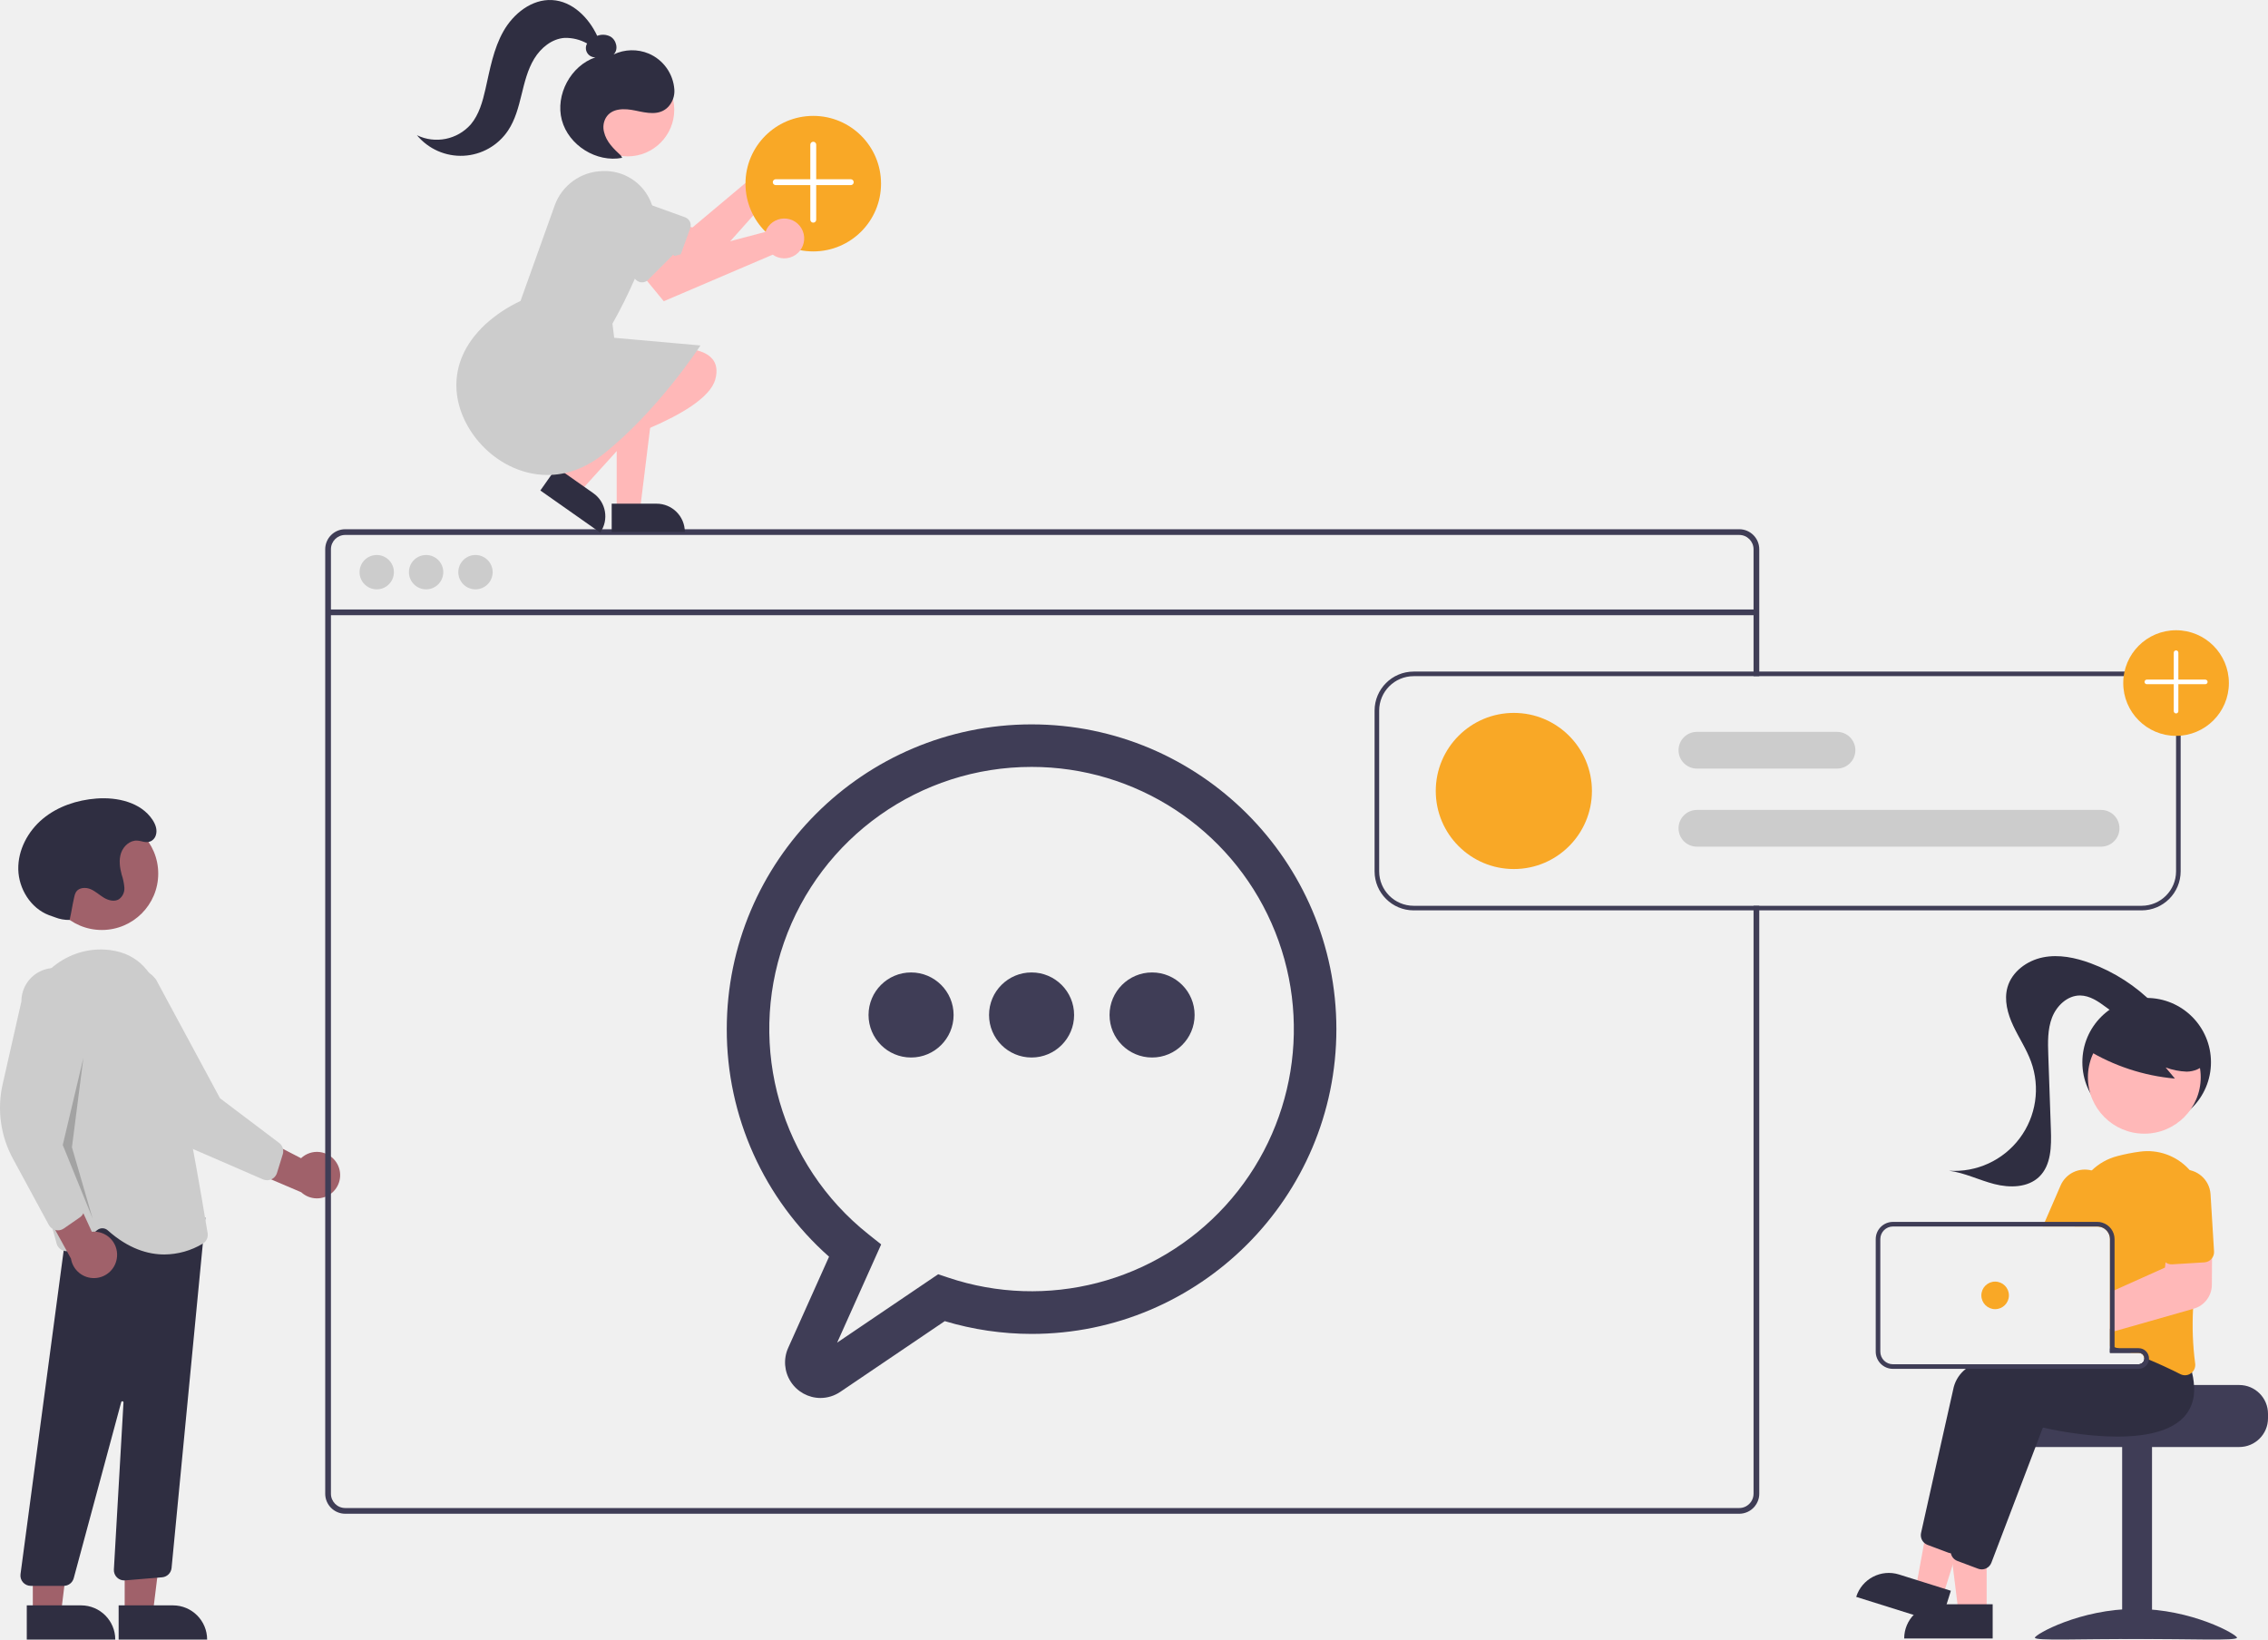
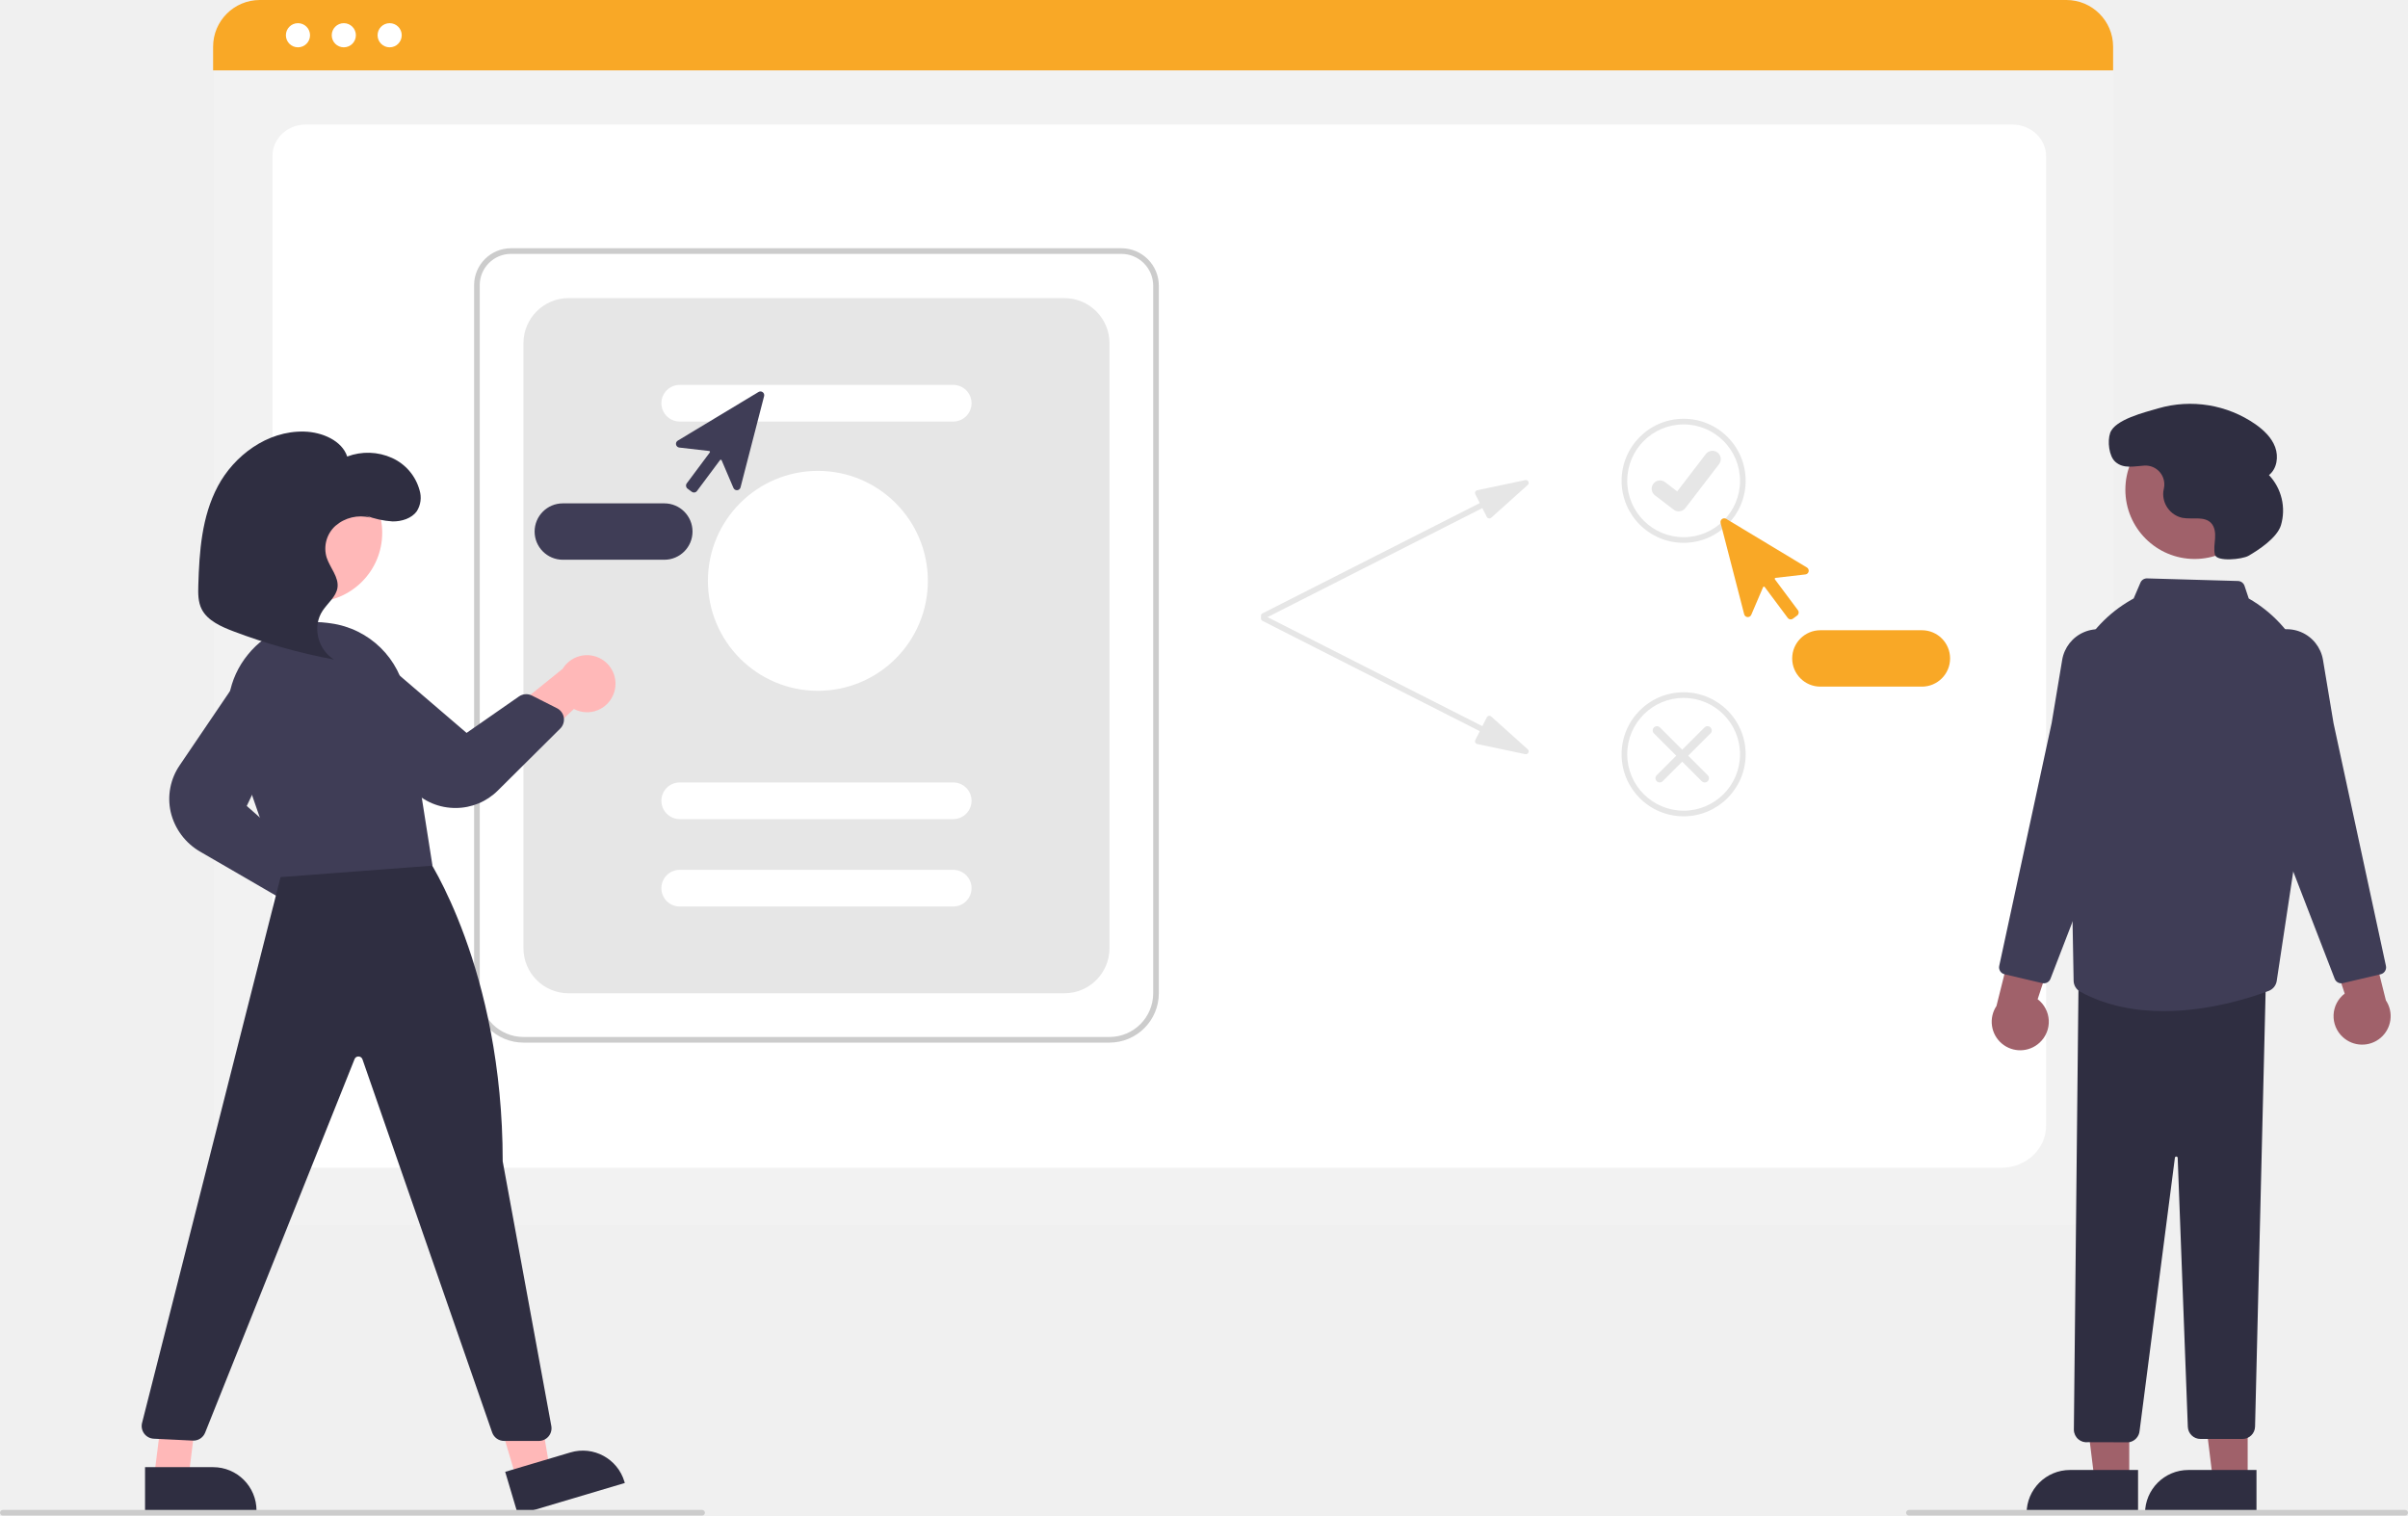
- <svg xmlns="http://www.w3.org/2000/svg" id="ae7a9edd-cd64-4e9d-bfd2-214d077cf3c5" data-name="Layer 1" width="987.587" height="714.028" viewBox="0 0 987.587 714.028">
-   <path d="M252.615,599.14a10.056,10.056,0,0,0-15.32-1.744l-31.754-16.39,1.974,18.464,29.852,12.734a10.11,10.11,0,0,0,15.249-13.064Z" transform="translate(-106.2065 -92.98608)" fill="#a0616a" />
-   <path d="M224.395,606.572a4.505,4.505,0,0,1-3.669.039L190.564,593.527a46.373,46.373,0,0,1-23.462-22.698l-15.857-33.471a14.497,14.497,0,1,1,22.901-17.781l27.873,51.714,25.737,19.442a4.515,4.515,0,0,1,1.587,4.921l-2.526,8.159a4.506,4.506,0,0,1-1.524,2.211A4.455,4.455,0,0,1,224.395,606.572Z" transform="translate(-106.2065 -92.98608)" fill="#ccc" />
-   <circle cx="44.34" cy="380.447" r="24.561" fill="#a0616a" />
-   <polygon points="54.289 702.644 66.548 702.643 72.381 655.355 54.286 655.356 54.289 702.644" fill="#a0616a" />
-   <path d="M157.868,792.126h38.531a0,0,0,0,1,0,0V807.013a0,0,0,0,1,0,0H172.755a14.887,14.887,0,0,1-14.887-14.887v0A0,0,0,0,1,157.868,792.126Z" transform="translate(248.097 1506.145) rotate(179.9974)" fill="#2f2e41" />
-   <polygon points="14.289 702.644 26.548 702.643 32.381 655.355 14.286 655.356 14.289 702.644" fill="#a0616a" />
-   <path d="M117.868,792.126h38.531a0,0,0,0,1,0,0V807.013a0,0,0,0,1,0,0H132.755a14.887,14.887,0,0,1-14.887-14.887v0a0,0,0,0,1,0,0Z" transform="translate(168.097 1506.147) rotate(179.9974)" fill="#2f2e41" />
-   <path d="M116.214,782.094a4.499,4.499,0,0,1-1.075-3.559l21.465-160.985,53.329,9.057,5.691-3.415L180.906,775.936a4.512,4.512,0,0,1-4.096,3.964l-16.148,1.346a4.499,4.499,0,0,1-4.866-4.742l4.181-72.742a.5.5,0,0,0-.982-.16l-20.683,76.7a4.508,4.508,0,0,1-4.345,3.329H119.6A4.498,4.498,0,0,1,116.214,782.094Z" transform="translate(-106.2065 -92.98608)" fill="#2f2e41" />
-   <path d="M153.147,628.819a3.533,3.533,0,0,0-4.516-.188l-10.662,8.293a4.496,4.496,0,0,1-7.087-2.307c-5.23-18.315-17.078-64.418-14.159-96.866,1.655-18.393,17.537-32.371,35.405-31.198,12.216.814,20.252,7.861,23.886,20.944,8.923,32.122,18.728,91.044,20.603,102.53a4.48,4.48,0,0,1-2.136,4.589,32.939,32.939,0,0,1-16.692,4.697C170.669,639.313,162.132,636.834,153.147,628.819Z" transform="translate(-106.2065 -92.98608)" fill="#ccc" />
-   <path d="M157.17,640.245a10.056,10.056,0,0,0-10.979-10.827l-14.872-32.493-9.842,15.747,15.631,28.442a10.11,10.11,0,0,0,20.061-.869Z" transform="translate(-106.2065 -92.98608)" fill="#a0616a" />
-   <path d="M130.377,628.678a4.505,4.505,0,0,1-2.911-2.233L111.807,597.536a46.374,46.374,0,0,1-4.454-32.339l8.178-36.123a14.497,14.497,0,1,1,28.993.142l-9.981,57.893,8.254,31.181a4.515,4.515,0,0,1-1.789,4.852l-7.023,4.861a4.506,4.506,0,0,1-2.564.8A4.455,4.455,0,0,1,130.377,628.678Z" transform="translate(-106.2065 -92.98608)" fill="#ccc" />
-   <polygon points="36.325 460.644 27.325 498.644 40.325 530.644 31.325 499.644 36.325 460.644" opacity="0.2" />
-   <path d="M136.531,493.63a16.539,16.539,0,0,1-6.388-1.156c-.894-.345-1.822-.628-2.715-.973-7.882-3.045-13.074-11.439-13.26-19.886s4.189-16.646,10.685-22.05,14.91-8.177,23.335-8.819c9.075-.691,19.294,1.61,24.365,9.168,1.35,2.012,2.294,4.453,1.494,6.882a4.404,4.404,0,0,1-1.241,1.906c-2.265,2.015-4.522.5-6.831.366-3.173-.184-6.023,2.385-7.048,5.394s-.573,6.322.254,9.391a23.459,23.459,0,0,1,1.183,5.71,5.741,5.741,0,0,1-2.379,5.055c-1.983,1.199-4.587.505-6.571-.692s-3.698-2.86-5.842-3.741-5.022-.685-6.27,1.267a6.935,6.935,0,0,0-.793,2.289c-1.118,5.095-.861,4.795-1.98,9.89Z" transform="translate(-106.2065 -92.98608)" fill="#2f2e41" />
-   <path d="M863.54,323.466h-607a8.728,8.728,0,0,0-8.72,8.72v411.32a8.728,8.728,0,0,0,8.72,8.72h607a8.712,8.712,0,0,0,6.63-3.06,2.04,2.04,0,0,0,.19-.24,8.165,8.165,0,0,0,1.25-2.11,8.499,8.499,0,0,0,.66-3.31v-256.05h-2.49v256.05a6.179,6.179,0,0,1-1.03,3.42,6.453,6.453,0,0,1-2.36,2.12,6.182,6.182,0,0,1-2.85.69h-607a6.238,6.238,0,0,1-6.23-6.23v-411.32a6.238,6.238,0,0,1,6.23-6.23h607a6.239,6.239,0,0,1,6.24,6.23v55.27H872.27v-55.27A8.729,8.729,0,0,0,863.54,323.466Z" transform="translate(-106.2065 -92.98608)" fill="#3f3d56" />
-   <rect x="142.855" y="265.433" width="621.957" height="2.493" fill="#3f3d56" />
-   <circle cx="164.044" cy="249.18" r="7.478" fill="#ccc" />
-   <circle cx="185.544" cy="249.18" r="7.478" fill="#ccc" />
-   <circle cx="207.045" cy="249.18" r="7.478" fill="#ccc" />
-   <path d="M463.463,701.81a15.479,15.479,0,0,1-14.066-21.782l17.816-39.75a131.986,131.986,0,0,1-44.541-99.096c0-73.185,59.541-132.727,132.727-132.727s132.727,59.542,132.727,132.727S628.584,673.91,555.398,673.91a131.985,131.985,0,0,1-37.798-5.567l-45.47,30.782A15.433,15.433,0,0,1,463.463,701.81ZM555.398,426.976a114.141,114.141,0,0,0-71.106,203.479l5.613,4.476-19.17,42.773,43.991-29.782,4.344,1.459A114.175,114.175,0,1,0,555.398,426.976Z" transform="translate(-106.2065 -92.98608)" fill="#3f3d56" />
-   <circle cx="449.192" cy="442.024" r="18.52" fill="#3f3d56" />
-   <circle cx="396.718" cy="442.024" r="18.52" fill="#3f3d56" />
-   <circle cx="501.665" cy="442.024" r="18.52" fill="#3f3d56" />
-   <path d="M1021.118,461.708h-176a8,8,0,1,1,0-16h176a8,8,0,0,1,0,16Z" transform="translate(-106.2065 -92.98608)" fill="#ccc" />
-   <path d="M906.118,427.708h-61a8,8,0,1,1,0-16h61a8,8,0,0,1,0,16Z" transform="translate(-106.2065 -92.98608)" fill="#ccc" />
-   <circle cx="659.195" cy="344.47" r="34" fill="#f9a826" />
-   <path d="M1038.76,385.456h-317a17.024,17.024,0,0,0-17,17v70a17.024,17.024,0,0,0,17,17h317a17.024,17.024,0,0,0,17-17v-70A17.024,17.024,0,0,0,1038.76,385.456Zm15,87a15.018,15.018,0,0,1-15,15h-317a15.018,15.018,0,0,1-15-15v-70a15.018,15.018,0,0,1,15-15h317a15.018,15.018,0,0,1,15,15Z" transform="translate(-106.2065 -92.98608)" fill="#3f3d56" />
-   <circle cx="947.554" cy="297.47" r="23" fill="#f9a826" />
-   <path d="M1053.053,403.391a.996.996,0,0,1-.293-.707V377.228a1.0 1,0,1,1,2,0V402.684a1,1,0,0,1-1.707.707Z" transform="translate(-106.2065 -92.98608)" fill="#fff" />
-   <path d="M1040.325,390.663a1,1,0,0,1,.707-1.707h25.456a1.0 1,0,1,1,0,2h-25.456A.996.996,0,0,1,1040.325,390.663Z" transform="translate(-106.2065 -92.98608)" fill="#fff" />
-   <path d="M1081.294,696.163h-48.01c0,1.38-49.48,2.5-49.48,2.5a12.86,12.86,0,0,0-2.11,2,12.41,12.41,0,0,0-2.9,8v2a12.505,12.505,0,0,0,12.5,12.5h90a12.511,12.511,0,0,0,12.5-12.5v-2A12.517,12.517,0,0,0,1081.294,696.163Z" transform="translate(-106.2065 -92.98608)" fill="#3f3d56" />
-   <rect x="924.082" y="629.68" width="13" height="84" fill="#3f3d56" />
-   <path d="M1080.289,806.209c0,1.405-19.699.543-44,.543s-44,.861-44-.543,19.699-12.543,44-12.543S1080.289,804.805,1080.289,806.209Z" transform="translate(-106.2065 -92.98608)" fill="#3f3d56" />
-   <circle cx="934.753" cy="462.608" r="28" fill="#2f2e41" />
-   <polygon points="865.073 702.175 852.813 702.174 846.98 654.886 865.075 654.887 865.073 702.175" fill="#ffb8b8" />
-   <path d="M844.056,698.671h23.644a0,0,0,0,1,0,0v14.887a0,0,0,0,1,0,0H829.169a0,0,0,0,1,0,0v0A14.887,14.887,0,0,1,844.056,698.671Z" fill="#2f2e41" />
-   <polygon points="845.935 695.332 834.238 691.661 842.83 644.796 860.094 650.214 845.935 695.332" fill="#ffb8b8" />
-   <path d="M930.708,779.653H954.352a0,0,0,0,1,0,0v14.887a0,0,0,0,1,0,0H915.821a0,0,0,0,1,0,0v0A14.887,14.887,0,0,1,930.708,779.653Z" transform="translate(172.3638 -336.8571) rotate(17.42262)" fill="#2f2e41" />
-   <path d="M1048.46,687.965a37.872,37.872,0,0,0-1.52-7.02l-2.29-2.88-5.96-7.48-.26.01c-.44.02-2.271.12-5.1.34h-.03c-1.75.14-3.89.32-6.32.55-.64.07-1.31.13-2,.2v10.44h12.5a2.504,2.504,0,0,1,2.48,2.18c.01.11.02.21.02.32a2.501,2.501,0,0,1-2.5,2.5h-72.6a28.404,28.404,0,0,0-2.66,2,14.882,14.882,0,0,0-5.25,7.86c-4.24,18.64-11.97,53.4-14.25,63.61a4.538,4.538,0,0,0,1.35,4.28,4.436,4.436,0,0,0,1.47.91l9.02,3.38a4.792,4.792,0,0,0,1.15.27c.05,0,.09.01.14.01a2.614,2.614,0,0,0,.28.01,4.532,4.532,0,0,0,4.21-2.9l7.12-18.68,10.97-28.8,4.34-11.39c5.03,1.18,47.23,10.52,61.36-4.53a16.068,16.068,0,0,0,3.24-5.11A20.802,20.802,0,0,0,1048.46,687.965Z" transform="translate(-106.2065 -92.98608)" fill="#2f2e41" />
-   <path d="M1060.7,690.685c-.22-.89-.47-1.81-.76-2.74l-8.25-10.36-.26.01c-.52.03-2.99.16-6.78.47-4.3.36-10.31.94-17.06,1.85-.2.02-.41.05-.61.08-.66.09-1.33.18-2,.28v1.85h12.5a2.504,2.504,0,0,1,2.48,2.18c.01.11.02.21.02.32a2.501,2.501,0,0,1-2.5,2.5H993.3c-1.93.63-3.79,1.29-5.57,2-9.34,3.7-16.33,8.55-17.76,14.86-.48,2.12-1.01,4.45-1.57,6.93-2.08,9.22-4.61,20.51-6.9,30.77v.01c-.47,2.12-.94,4.18-1.39,6.18-1.91,8.6-3.53,15.89-4.39,19.72-.02.11-.04.21-.06.32v.02a4.667,4.667,0,0,0,.28,2.29l.01.01v.01a4.43,4.43,0,0,0,1.3,1.79,4.593,4.593,0,0,0,1.29.75l9.02,3.38a4.58,4.58,0,0,0,1.57.29,4.435,4.435,0,0,0,2.15-.55,4.501,4.501,0,0,0,2.06-2.35l19.42-50.96,3.01-7.91c5.03,1.18,47.23,10.51,61.36-4.53a16.891,16.891,0,0,0,4.48-11.07A29.687,29.687,0,0,0,1060.7,690.685Z" transform="translate(-106.2065 -92.98608)" fill="#2f2e41" />
-   <path d="M1059.59,602.465c-.16-.19-.33-.38-.51-.56a24.472,24.472,0,0,0-20.97-7.39,79.362,79.362,0,0,0-9.91,1.95,24.981,24.981,0,0,0-11.18,6.27,24.414,24.414,0,0,0-7.41,18.2c.04,1.37.05,2.77.03,4.19,0,.66-.01,1.33-.02,2h9.86a5.32,5.32,0,0,1,1.27.15,5.511,5.511,0,0,1,4.23,5.35v46.52c.67.19,1.34.38,2,.58.21.07.41.13.61.19.23.07.46.14.68.21q3.045.945,5.95,2h3.26a2.504,2.504,0,0,1,2.48,2.18c.68.27,1.34.54,1.99.81,2.31.96,4.5,1.92,6.51,2.85,2.71,1.24,5.12,2.42,7.14,3.45a4.587,4.587,0,0,0,2.05.5,4.404,4.404,0,0,0,2.6-.86,5.529,5.529,0,0,0,.45-.37,4.505,4.505,0,0,0,1.37-3.98,128.086,128.086,0,0,1-.9-23.7c.28-6.65.88-13.47,1.66-20.06.42-3.57.89-7.07,1.38-10.44.47-3.22.97-6.31,1.46-9.23A24.607,24.607,0,0,0,1059.59,602.465Z" transform="translate(-106.2065 -92.98608)" fill="#f9a826" />
-   <path d="M1018.6,603.285a11.859,11.859,0,0,0-1.58-.55,11.499,11.499,0,0,0-13.54,6.53l-6.87,15.86-.86,2h23.73a5.32,5.32,0,0,1,1.27.15l.8-1.85,3.04-7.02A11.511,11.511,0,0,0,1018.6,603.285Z" transform="translate(-106.2065 -92.98608)" fill="#f9a826" />
-   <circle cx="933.729" cy="469.16" r="24.561" fill="#ffb8b8" />
-   <path d="M1014.933,550.079a88.591,88.591,0,0,0,38.326,12.628l-4.04-4.841a29.688,29.688,0,0,0,9.171,1.821c3.13-.049,6.41-1.254,8.186-3.832a9.342,9.342,0,0,0,.625-8.63,17.694,17.694,0,0,0-5.566-6.96,33.139,33.139,0,0,0-30.844-5.512,19.806,19.806,0,0,0-9.212,5.909c-2.328,2.872-6.811,5.432-5.619,8.932Z" transform="translate(-106.2065 -92.98608)" fill="#2f2e41" />
-   <path d="M1044.066,530.258a75.485,75.485,0,0,0-27.463-17.759c-6.639-2.459-13.865-3.979-20.805-2.582s-13.504,6.198-15.44,13.008c-1.583,5.568.052,11.564,2.509,16.806s5.738,10.102,7.725,15.54a35.468,35.468,0,0,1-35.689,47.562c6.819.914,13.105,4.119,19.771,5.825s14.533,1.59,19.486-3.185c5.241-5.052,5.346-13.267,5.092-20.542q-.565-16.222-1.13-32.445c-.192-5.515-.356-11.208,1.633-16.356s6.716-9.656,12.235-9.609c4.183.035,7.884,2.569,11.239,5.068s6.904,5.165,11.071,5.536,8.923-2.711,8.611-6.883Z" transform="translate(-106.2065 -92.98608)" fill="#2f2e41" />
-   <path d="M1064.21,632.505l-14.02.38-1.02,9.85-.23,2.28-21.96,9.86-2,.9v17.53l2-.57,6.32-1.8h.03l27.84-7.93.32-.09a10.879,10.879,0,0,0,7.86-10.35l.07-11.63.06-8.57Z" transform="translate(-106.2065 -92.98608)" fill="#ffb8b8" />
-   <path d="M1068.77,613.025a11.502,11.502,0,0,0-22.96,1.41l1.53,24.96a4.486,4.486,0,0,0,1.83,3.34,4.435,4.435,0,0,0,2.94.87l10.72-.66,3.25-.2a4.385,4.385,0,0,0,3.1-1.51,3.137,3.137,0,0,0,.24-.3,4.469,4.469,0,0,0,.88-2.96Z" transform="translate(-106.2065 -92.98608)" fill="#f9a826" />
-   <path d="M1028.27,680.125h-1.29v-.13c-.66.09-1.33.18-2,.28v1.85h9.24Q1031.31,681.075,1028.27,680.125Zm0,0h-1.29v-.13c-.66.09-1.33.18-2,.28v1.85h9.24Q1031.31,681.075,1028.27,680.125Zm9.21,0h-10.5v-47.5a7.511,7.511,0,0,0-5.43-7.2,7.051,7.051,0,0,0-2.07-.3h-89a7.509,7.509,0,0,0-7.5,7.5v49a7.503,7.503,0,0,0,7.5,7.5h107a4.505,4.505,0,0,0,4.47-4.01,3.903,3.903,0,0,0,.03-.49A4.507,4.507,0,0,0,1037.48,680.125Zm2.5,4.5a2.501,2.501,0,0,1-2.5,2.5h-107a5.503,5.503,0,0,1-5.5-5.5v-49a5.503,5.503,0,0,1,5.5-5.5h89a5.32,5.32,0,0,1,1.27.15,5.511,5.511,0,0,1,4.23,5.35v49.5h12.5a2.504,2.504,0,0,1,2.48,2.18C1039.97,684.415,1039.98,684.515,1039.98,684.625Zm-11.71-4.5h-1.29v-.13c-.66.09-1.33.18-2,.28v1.85h9.24Q1031.31,681.075,1028.27,680.125Z" transform="translate(-106.2065 -92.98608)" fill="#3f3d56" />
-   <circle cx="868.77" cy="564.141" r="6" fill="#f9a826" />
-   <path d="M439.06,164.354a8.701,8.701,0,0,0,.041,1.37l-31.402,26.354-9.364-3.391-6.964,13.464,20.474,9.745,34.33-38.524a8.676,8.676,0,1,0-7.114-9.018Z" transform="translate(-106.2065 -92.98608)" fill="#ffb8b8" />
-   <path d="M396.945,208.609l-30.324-10.945a11.159,11.159,0,1,1,7.577-20.993l30.324,10.945a3.719,3.719,0,0,1,2.236,4.761l-5.051,13.996a3.725,3.725,0,0,1-4.762,2.236Z" transform="translate(-106.2065 -92.98608)" fill="#ccc" />
-   <polygon points="268.53 222.252 278.664 222.251 283.485 183.161 268.528 183.162 268.53 222.252" fill="#ffb8b8" />
-   <path d="M372.565,312.342h31.851a0,0,0,0,1,0,0v12.306a0,0,0,0,1,0,0H384.871a12.306,12.306,0,0,1-12.306-12.306v0A0,0,0,0,1,372.565,312.342Z" transform="translate(670.7879 543.9854) rotate(179.9974)" fill="#2f2e41" />
-   <polygon points="243.484 209.16 251.774 214.989 278.202 185.786 265.967 177.184 243.484 209.16" fill="#ffb8b8" />
-   <path d="M342.143,304.569h31.851a0,0,0,0,1,0,0v12.306a0,0,0,0,1,0,0H354.448a12.306,12.306,0,0,1-12.306-12.306v0a0,0,0,0,1,0,0Z" transform="translate(366.0605 677.8653) rotate(-144.8891)" fill="#2f2e41" />
-   <path d="M396.912,244.822s25.291-2.984,20.751,13.428-55.121,30.585-55.121,30.585Z" transform="translate(-106.2065 -92.98608)" fill="#ffb8b8" />
-   <circle cx="273.298" cy="47.794" r="20.303" fill="#ffb8b8" />
-   <path d="M314.757,285.474c-11.553-13.452-15.595-34.098,2.828-51.269a60.725,60.725,0,0,1,15.28-10.147l14.849-41.525a22.628,22.628,0,0,1,20.911-15.042,21.655,21.655,0,0,1,21.007,13.509,18.796,18.796,0,0,1,.583,13.312,213.825,213.825,0,0,1-17.325,39.64l.768,6.142,37.532,3.336-.35.569c-.183.297-18.551,28.284-42.05,46.861-8.035,6.352-16.343,8.984-24.185,8.983C332.713,299.843,321.898,293.789,314.757,285.474Z" transform="translate(-106.2065 -92.98608)" fill="#ccc" />
-   <path d="M311.215,147.149c3.592-4.28,5.133-9.879,6.372-15.327,1.961-8.621,3.478-17.535,7.835-25.228,4.356-7.693,12.363-14.067,21.191-13.582,8.777.482,15.874,7.544,19.64,15.579a6.987,6.987,0,0,1,5.674.274c2.715,1.487,3.73,5.712,1.47,7.828a18.757,18.757,0,0,1,15.274-.381,18.463,18.463,0,0,1,11.184,15.668,10.066,10.066,0,0,1-2.676,7.552c-3.895,4.01-9.405,2.627-14.304,1.605-4.627-.965-10.263-1.225-12.87,3.183a8.263,8.263,0,0,0-.804,6.039c.999,4.401,4.257,7.467,7.418,10.401l.517.96c-11.162,2.177-23.35-5.446-26.278-16.435s3.851-23.665,14.616-27.331h0a4.025,4.025,0,0,1-3.614-6.032,19.136,19.136,0,0,0-9.767-2.437c-5.56.365-10.372,4.323-13.266,9.085-2.894,4.762-4.204,10.289-5.532,15.701-1.327,5.412-2.764,10.928-5.858,15.562a24.765,24.765,0,0,1-39.678,2.035A19.764,19.764,0,0,0,311.215,147.149Z" transform="translate(-106.2065 -92.98608)" fill="#2f2e41" />
-   <circle cx="354.129" cy="79.982" r="29.512" fill="#f9a826" />
-   <path d="M459.428,189.565a1.278,1.278,0,0,1-.376-.907v-32.663a1.283,1.283,0,0,1,2.566,0v32.663a1.283,1.283,0,0,1-2.19.907Z" transform="translate(-106.2065 -92.98608)" fill="#fff" />
-   <path d="M443.096,173.234a1.283,1.283,0,0,1,.907-2.19h32.663a1.283,1.283,0,1,1,0,2.566h-32.663A1.278,1.278,0,0,1,443.096,173.234Z" transform="translate(-106.2065 -92.98608)" fill="#fff" />
-   <path d="M440.077,192.707a8.703,8.703,0,0,0-.545,1.257l-39.626,10.508-7.035-7.049-12.026,9.227,14.39,17.523,47.449-20.279a8.676,8.676,0,1,0-2.606-11.187Z" transform="translate(-106.2065 -92.98608)" fill="#ffb8b8" />
-   <path d="M383.146,214.865l-22.796-22.796A11.159,11.159,0,1,1,376.131,176.287l22.796,22.796a3.719,3.719,0,0,1,0,5.26l-10.521,10.522a3.725,3.725,0,0,1-5.261,0Z" transform="translate(-106.2065 -92.98608)" fill="#ccc" />
+ <svg xmlns="http://www.w3.org/2000/svg" id="f106239e-11e8-4e13-86a1-113d5b2bcf51" data-name="Layer 1" viewBox="0 0 854 537.526">
+   <path d="M906.149,615.785H265.311a16.519,16.519,0,0,1-16.5-16.5V204.131a12.102,12.102,0,0,1,12.088-12.088H910.352a12.311,12.311,0,0,1,12.297,12.297V599.285A16.519,16.519,0,0,1,906.149,615.785Z" transform="translate(-173 -181.2372)" fill="#f2f2f2" />
+   <path d="M882.772,595.418H285.527c-8.755,0-15.878-6.67-15.878-14.868V236.445c0-6.08,5.278-11.027,11.766-11.027H886.689c6.595,0,11.961,5.028,11.961,11.209V580.55C898.65,588.748,891.527,595.418,882.772,595.418Z" transform="translate(-173 -181.2372)" fill="#fff" />
+   <path d="M922.419,206.187H248.579V197.787a16.574,16.574,0,0,1,16.56-16.55H905.859a16.574,16.574,0,0,1,16.56,16.55Z" transform="translate(-173 -181.2372)" fill="#f9a826" />
+   <circle cx="105.674" cy="12.5" r="4.283" fill="#fff" />
+   <circle cx="121.933" cy="12.5" r="4.283" fill="#fff" />
+   <circle cx="138.192" cy="12.5" r="4.283" fill="#fff" />
+   <path d="M566.482,551.02H358.644a17.52,17.52,0,0,1-17.5-17.5V282.366a13.103,13.103,0,0,1,13.088-13.088H570.685a13.312,13.312,0,0,1,13.297,13.297V533.52A17.52,17.52,0,0,1,566.482,551.02ZM354.232,271.278a11.101,11.101,0,0,0-11.088,11.088v251.154a15.517,15.517,0,0,0,15.5,15.5h207.839a15.518,15.518,0,0,0,15.5-15.5V282.575a11.31,11.31,0,0,0-11.297-11.297Z" transform="translate(-173 -181.2372)" fill="#ccc" />
+   <path d="M374.644,533.52h175.839a16,16,0,0,0,16-16V302.972a16,16,0,0,0-16-16H374.644a16,16,0,0,0-16,16V517.52A16,16,0,0,0,374.644,533.52Z" transform="translate(-173 -181.2372)" fill="#e6e6e6" />
+   <path d="M511.063,330.746h-97a6.5,6.5,0,0,1,0-13h97a6.5,6.5,0,1,1,0,13Z" transform="translate(-173 -181.2372)" fill="#fff" />
+   <path d="M511.063,471.746h-97a6.5,6.5,0,0,1,0-13h97a6.5,6.5,0,1,1,0,13Z" transform="translate(-173 -181.2372)" fill="#fff" />
+   <path d="M511.063,502.746h-97a6.5,6.5,0,0,1,0-13h97a6.5,6.5,0,1,1,0,13Z" transform="translate(-173 -181.2372)" fill="#fff" />
+   <circle cx="290.063" cy="206.009" r="39" fill="#fff" />
+   <path d="M713.947,351.509,696.91,355.102a1,1,0,0,0-.686,1.431l1.587,3.127-77.044,39.107a1.0 1,0,1,0,.905,1.783l77.044-39.107,1.587,3.128a1.0 1,0,0,0,1.56.292l12.957-11.632A1,1,0,0,0,713.947,351.509Z" transform="translate(-173 -181.2372)" fill="#e6e6e6" />
+   <path d="M713.947,448.715l-17.037-3.593a1,1,0,0,1-.686-1.431l1.587-3.127-77.044-39.107a1.0 1,0,1,1,.905-1.783l77.044,39.107,1.587-3.128a1.0 1,0,0,1,1.56-.292l12.957,11.632A1,1,0,0,1,713.947,448.715Z" transform="translate(-173 -181.2372)" fill="#e6e6e6" />
+   <path d="M770.102,373.763a22,22,0,1,1,22-22A22.025,22.025,0,0,1,770.102,373.763Zm0-42a20,20,0,1,0,20,20A20.023,20.023,0,0,0,770.102,331.763Z" transform="translate(-173 -181.2372)" fill="#e6e6e6" />
+   <path d="M770.102,470.763a22,22,0,1,1,22-22A22.025,22.025,0,0,1,770.102,470.763Zm0-42a20,20,0,1,0,20,20A20.023,20.023,0,0,0,770.102,428.763Z" transform="translate(-173 -181.2372)" fill="#e6e6e6" />
+   <path id="a52d33ee-34c0-426d-bf77-f0f4463d7cbc" data-name="Path 395" d="M768.359,362.604a2.93,2.93,0,0,1-1.763-.586l-.032-.024-6.64-5.079a2.951,2.951,0,1,1,3.591-4.684l4.301,3.298,10.163-13.259a2.95,2.95,0,0,1,4.135-.546l.001.001-.063.088.065-.088a2.953,2.953,0,0,1,.546,4.136l-11.954,15.589a2.951,2.951,0,0,1-2.347,1.151Z" transform="translate(-173 -181.2372)" fill="#e6e6e6" />
+   <path d="M760.556,458.309a1.5,1.5,0,0,1,0-2.121L777.527,439.217a1.5,1.5,0,0,1,2.121,2.121l-16.971,16.971A1.5,1.5,0,0,1,760.556,458.309Z" transform="translate(-173 -181.2372)" fill="#e6e6e6" />
+   <path d="M778.648,458.309a1.5,1.5,0,0,0,0-2.121l-16.971-16.971a1.5,1.5,0,0,0-2.121,2.121L776.527,458.309A1.5,1.5,0,0,0,778.648,458.309Z" transform="translate(-173 -181.2372)" fill="#e6e6e6" />
+   <path d="M808.09,400.916a1.374,1.374,0,0,1-.194-.014,1.321,1.321,0,0,1-.874-.521L798.847,389.419a.33.33,0,0,0-.567.067l-4.192,9.807a1.329,1.329,0,0,1-2.51-.19l-8.364-32.375a1.329,1.329,0,0,1,1.973-1.471L813.828,382.511a1.329,1.329,0,0,1-.534,2.459L802.702,386.189a.33.33,0,0,0-.227.524l8.175,10.961a1.332,1.332,0,0,1-.271,1.861l-1.497,1.116A1.32,1.32,0,0,1,808.09,400.916Z" transform="translate(-173 -181.2372)" fill="#f9a826" />
+   <path d="M854.602,424.763h-36a10,10,0,0,1,0-20h36a10,10,0,0,1,0,20Z" transform="translate(-173 -181.2372)" fill="#f9a826" />
+   <path d="M418.323,355.652l-1.497-1.116a1.332,1.332,0,0,1-.271-1.861l8.175-10.961a.33.33,0,0,0-.227-.524l-10.591-1.218a1.329,1.329,0,0,1-.534-2.459l28.64-17.255a1.329,1.329,0,0,1,1.973,1.471l-8.364,32.375a1.329,1.329,0,0,1-2.51.19l-4.192-9.807a.33.33,0,0,0-.567-.067l-8.175,10.962a1.321,1.321,0,0,1-.874.521,1.375,1.375,0,0,1-.194.014A1.32,1.32,0,0,1,418.323,355.652Z" transform="translate(-173 -181.2372)" fill="#3f3d56" />
+   <path d="M362.602,369.763a10.011,10.011,0,0,1,10-10h36a10,10,0,0,1,0,20h-36A10.011,10.011,0,0,1,362.602,369.763Z" transform="translate(-173 -181.2372)" fill="#3f3d56" />
+   <path d="M896.351,551.033a10.056,10.056,0,0,0-.693-15.404l11.18-33.941-17.922,4.86-7.869,31.486a10.11,10.11,0,0,0,15.304,12.999Z" transform="translate(-173 -181.2372)" fill="#a0616a" />
+   <path d="M1003.854,549.033a10.056,10.056,0,0,1,.693-15.404l-11.18-33.941,17.922,4.86,7.869,31.486a10.11,10.11,0,0,1-15.304,12.999Z" transform="translate(-173 -181.2372)" fill="#a0616a" />
+   <circle cx="778.323" cy="173.688" r="24.561" fill="#a0616a" />
+   <polygon points="755.138 525.359 742.879 525.359 737.046 478.071 755.141 478.071 755.138 525.359" fill="#a0616a" />
+   <path d="M931.265,718.48l-39.531-.001v-.5a15.386,15.386,0,0,1,15.386-15.386h.001l24.144.001Z" transform="translate(-173 -181.2372)" fill="#2f2e41" />
+   <polygon points="797.138 525.359 784.879 525.359 779.046 478.071 797.141 478.071 797.138 525.359" fill="#a0616a" />
+   <path d="M973.265,718.48l-39.531-.001v-.5a15.386,15.386,0,0,1,15.386-15.386h.001l24.144.001Z" transform="translate(-173 -181.2372)" fill="#2f2e41" />
+   <path d="M927.938,692.775l-14.401-.04a4.438,4.438,0,0,1-3.459-1.04,4.503,4.503,0,0,1-1.578-3.32l1.659-159.376,66.456-.664-3.855,158.865a4.474,4.474,0,0,1-4.499,4.392H953.412a4.486,4.486,0,0,1-4.497-4.331l-3.594-95.35a.475.475,0,0,0-.492-.481.492.492,0,0,0-.506.467L931.817,688.65A4.504,4.504,0,0,1,927.938,692.775Z" transform="translate(-173 -181.2372)" fill="#2f2e41" />
+   <path d="M940.337,539.856c-9.819,0-20.196-1.754-29.563-6.883a4.539,4.539,0,0,1-2.362-3.887l-1.31-72.738-1.843-15.564a47.412,47.412,0,0,1,23.598-46.81l.852-.485,2.398-5.597a2.479,2.479,0,0,1,2.369-1.514l32.243.921a2.51,2.51,0,0,1,2.3,1.709l1.498,4.493a47.194,47.194,0,0,1,23.139,48.179L980.439,529.149a4.497,4.497,0,0,1-2.84,3.53C971.751,534.9,956.835,539.856,940.337,539.856Z" transform="translate(-173 -181.2372)" fill="#3f3d56" />
+   <path d="M1003.344,529.992a2.511,2.511,0,0,1-2.336-1.599l-16.372-42.374L971.247,420.003a13.01,13.01,0,0,1,5.325-13.273h0a13.019,13.019,0,0,1,20.277,8.547l3.747,22.48,18.581,86.058a2.51,2.51,0,0,1-1.871,2.96l-13.393,3.151A2.462,2.462,0,0,1,1003.344,529.992Z" transform="translate(-173 -181.2372)" fill="#3f3d56" />
+   <path d="M897.86,529.992a2.466,2.466,0,0,1-.569-.066L883.899,526.775a2.51,2.51,0,0,1-1.871-2.96l18.586-86.081,3.742-22.457a13.019,13.019,0,0,1,20.277-8.547h0a13.01,13.01,0,0,1,5.325,13.273l-13.365,65.936L900.197,528.395A2.511,2.511,0,0,1,897.86,529.992Z" transform="translate(-173 -181.2372)" fill="#3f3d56" />
+   <path d="M970.44,378.356c-2.274,1.308-11.262,2.176-11.903-.368l-.014-.056c-.446-1.864-.076-3.811.052-5.723s-.059-4.013-1.362-5.419c-2.428-2.621-6.748-1.232-10.258-1.894a8.664,8.664,0,0,1-6.74-9.253c.05-.398.128-.795.216-1.193a6.673,6.673,0,0,0-6.927-8.081c-3.548.203-7.378,1.278-10.314-1.35-2.27-2.032-2.824-7.322-1.827-10.201,1.676-4.838,12.414-7.371,17.102-8.764a40.62,40.62,0,0,1,34.43,5.65c2.961,2.087,5.727,4.71,6.989,8.106s.653,7.68-2.193,9.922a18.332,18.332,0,0,1,4.246,17.806C980.534,372.066,973.825,376.408,970.44,378.356Z" transform="translate(-173 -181.2372)" fill="#2f2e41" />
+   <path d="M286.569,514.347a10.056,10.056,0,0,1-8.667-12.753l-29.274-20.494,17.265-6.837,25.152,20.509a10.11,10.11,0,0,1-4.477,19.574Z" transform="translate(-173 -181.2372)" fill="#ffb8b8" />
+   <path d="M270.671,498.768l-26.511-15.376A22.056,22.056,0,0,1,233.523,469.155a21.139,21.139,0,0,1,3.196-16.486l21.946-32.371a10.969,10.969,0,0,1,18.979,10.881l-17.137,35.905,17.36,15.286a4.506,4.506,0,0,1,1.425,4.325l-1.965,9.127a4.453,4.453,0,0,1-2.578,3.168,4.456,4.456,0,0,1-4.079-.222Z" transform="translate(-173 -181.2372)" fill="#3f3d56" />
+   <path d="M390.795,426.837a10.056,10.056,0,0,1-14.263,5.859l-26.076,24.434-3.14-18.302,25.244-20.397a10.11,10.11,0,0,1,18.235,8.407Z" transform="translate(-173 -181.2372)" fill="#ffb8b8" />
+   <circle cx="110.992" cy="188.964" r="24.561" fill="#ffb8b8" />
+   <polygon points="183.308 524.961 195.059 521.465 187.165 474.477 169.822 479.637 183.308 524.961" fill="#ffb8b8" />
+   <path d="M352.169,703.253l23.141-6.885.001-0a15.386,15.386,0,0,1,19.135,10.36l.143.479L356.7,718.48Z" transform="translate(-173 -181.2372)" fill="#2f2e41" />
+   <polygon points="54.57 524.359 66.829 524.359 72.662 477.071 60.568 477.071 54.57 524.359" fill="#ffb8b8" />
+   <path d="M224.442,701.594l24.144-.001h.001a15.386,15.386,0,0,1,15.386,15.386v.5l-39.531.001Z" transform="translate(-173 -181.2372)" fill="#2f2e41" />
+   <path d="M347.537,689.273,301.551,556.946a1.471,1.471,0,0,0-1.382-1.007,1.433,1.433,0,0,0-1.427.942l-52.989,132.468a4.479,4.479,0,0,1-4.396,2.823l-13.831-.671a4.5,4.5,0,0,1-4.143-5.602l50.123-197.544,50.287-4.104.328.474c.272.393,27.178,40.003,27.161,108.39l17.241,93.866a4.501,4.501,0,0,1-4.426,5.313H351.788A4.504,4.504,0,0,1,347.537,689.273Z" transform="translate(-173 -181.2372)" fill="#2f2e41" />
+   <path d="M255.581,443.55a31.289,31.289,0,0,1,5.354-30.169,30.901,30.901,0,0,1,28.086-11.24q.625.084,1.242.169h0a31.273,31.273,0,0,1,26.722,26.215l9.391,59.73-53.541,4.041-.384.028Z" transform="translate(-173 -181.2372)" fill="#3f3d56" />
+   <path d="M333.71,467.786a21.137,21.137,0,0,1-15.342-7.389l-25.327-29.359a11.322,11.322,0,0,1-2.865-8.03,10.859,10.859,0,0,1,4.099-7.954,10.983,10.983,0,0,1,13.991.236l30.204,25.886,18.582-12.927a4.496,4.496,0,0,1,4.602-.32l8.894,4.502a4.5,4.5,0,0,1,1.138,7.208l-22.113,21.962a21.174,21.174,0,0,1-15.011,6.201Q334.138,467.802,333.71,467.786Z" transform="translate(-173 -181.2372)" fill="#3f3d56" />
+   <path d="M302.668,364.067a32.002,32.002,0,0,0,9.554,2.102c3.293.041,6.793-1.099,8.595-3.607a8.986,8.986,0,0,0,.989-7.439,17.671,17.671,0,0,0-9.752-11.457,20.761,20.761,0,0,0-15.918-.512c-1.848-5.618-8.808-8.675-15.25-8.848-13.16-.353-24.926,8.62-30.644,19.41s-6.553,23.123-6.908,35.097c-.087,2.92-.123,5.965,1.26,8.602,2.06,3.926,6.741,6.04,11.152,7.716a209.368,209.368,0,0,0,35.667,10.026c-5.84-3.732-7.692-11.766-3.993-17.319,1.81-2.717,4.781-4.979,5.262-8.125.577-3.773-2.643-7.072-3.833-10.724a10.898,10.898,0,0,1,3.109-11.25,13.666,13.666,0,0,1,12.338-2.926" transform="translate(-173 -181.2372)" fill="#2f2e41" />
+   <path d="M422,718.763H174a1,1,0,0,1,0-2H422a1,1,0,0,1,0,2Z" transform="translate(-173 -181.2372)" fill="#ccc" />
+   <path d="M1026,718.763H850a1,1,0,0,1,0-2h176a1,1,0,0,1,0,2Z" transform="translate(-173 -181.2372)" fill="#ccc" />
</svg>
